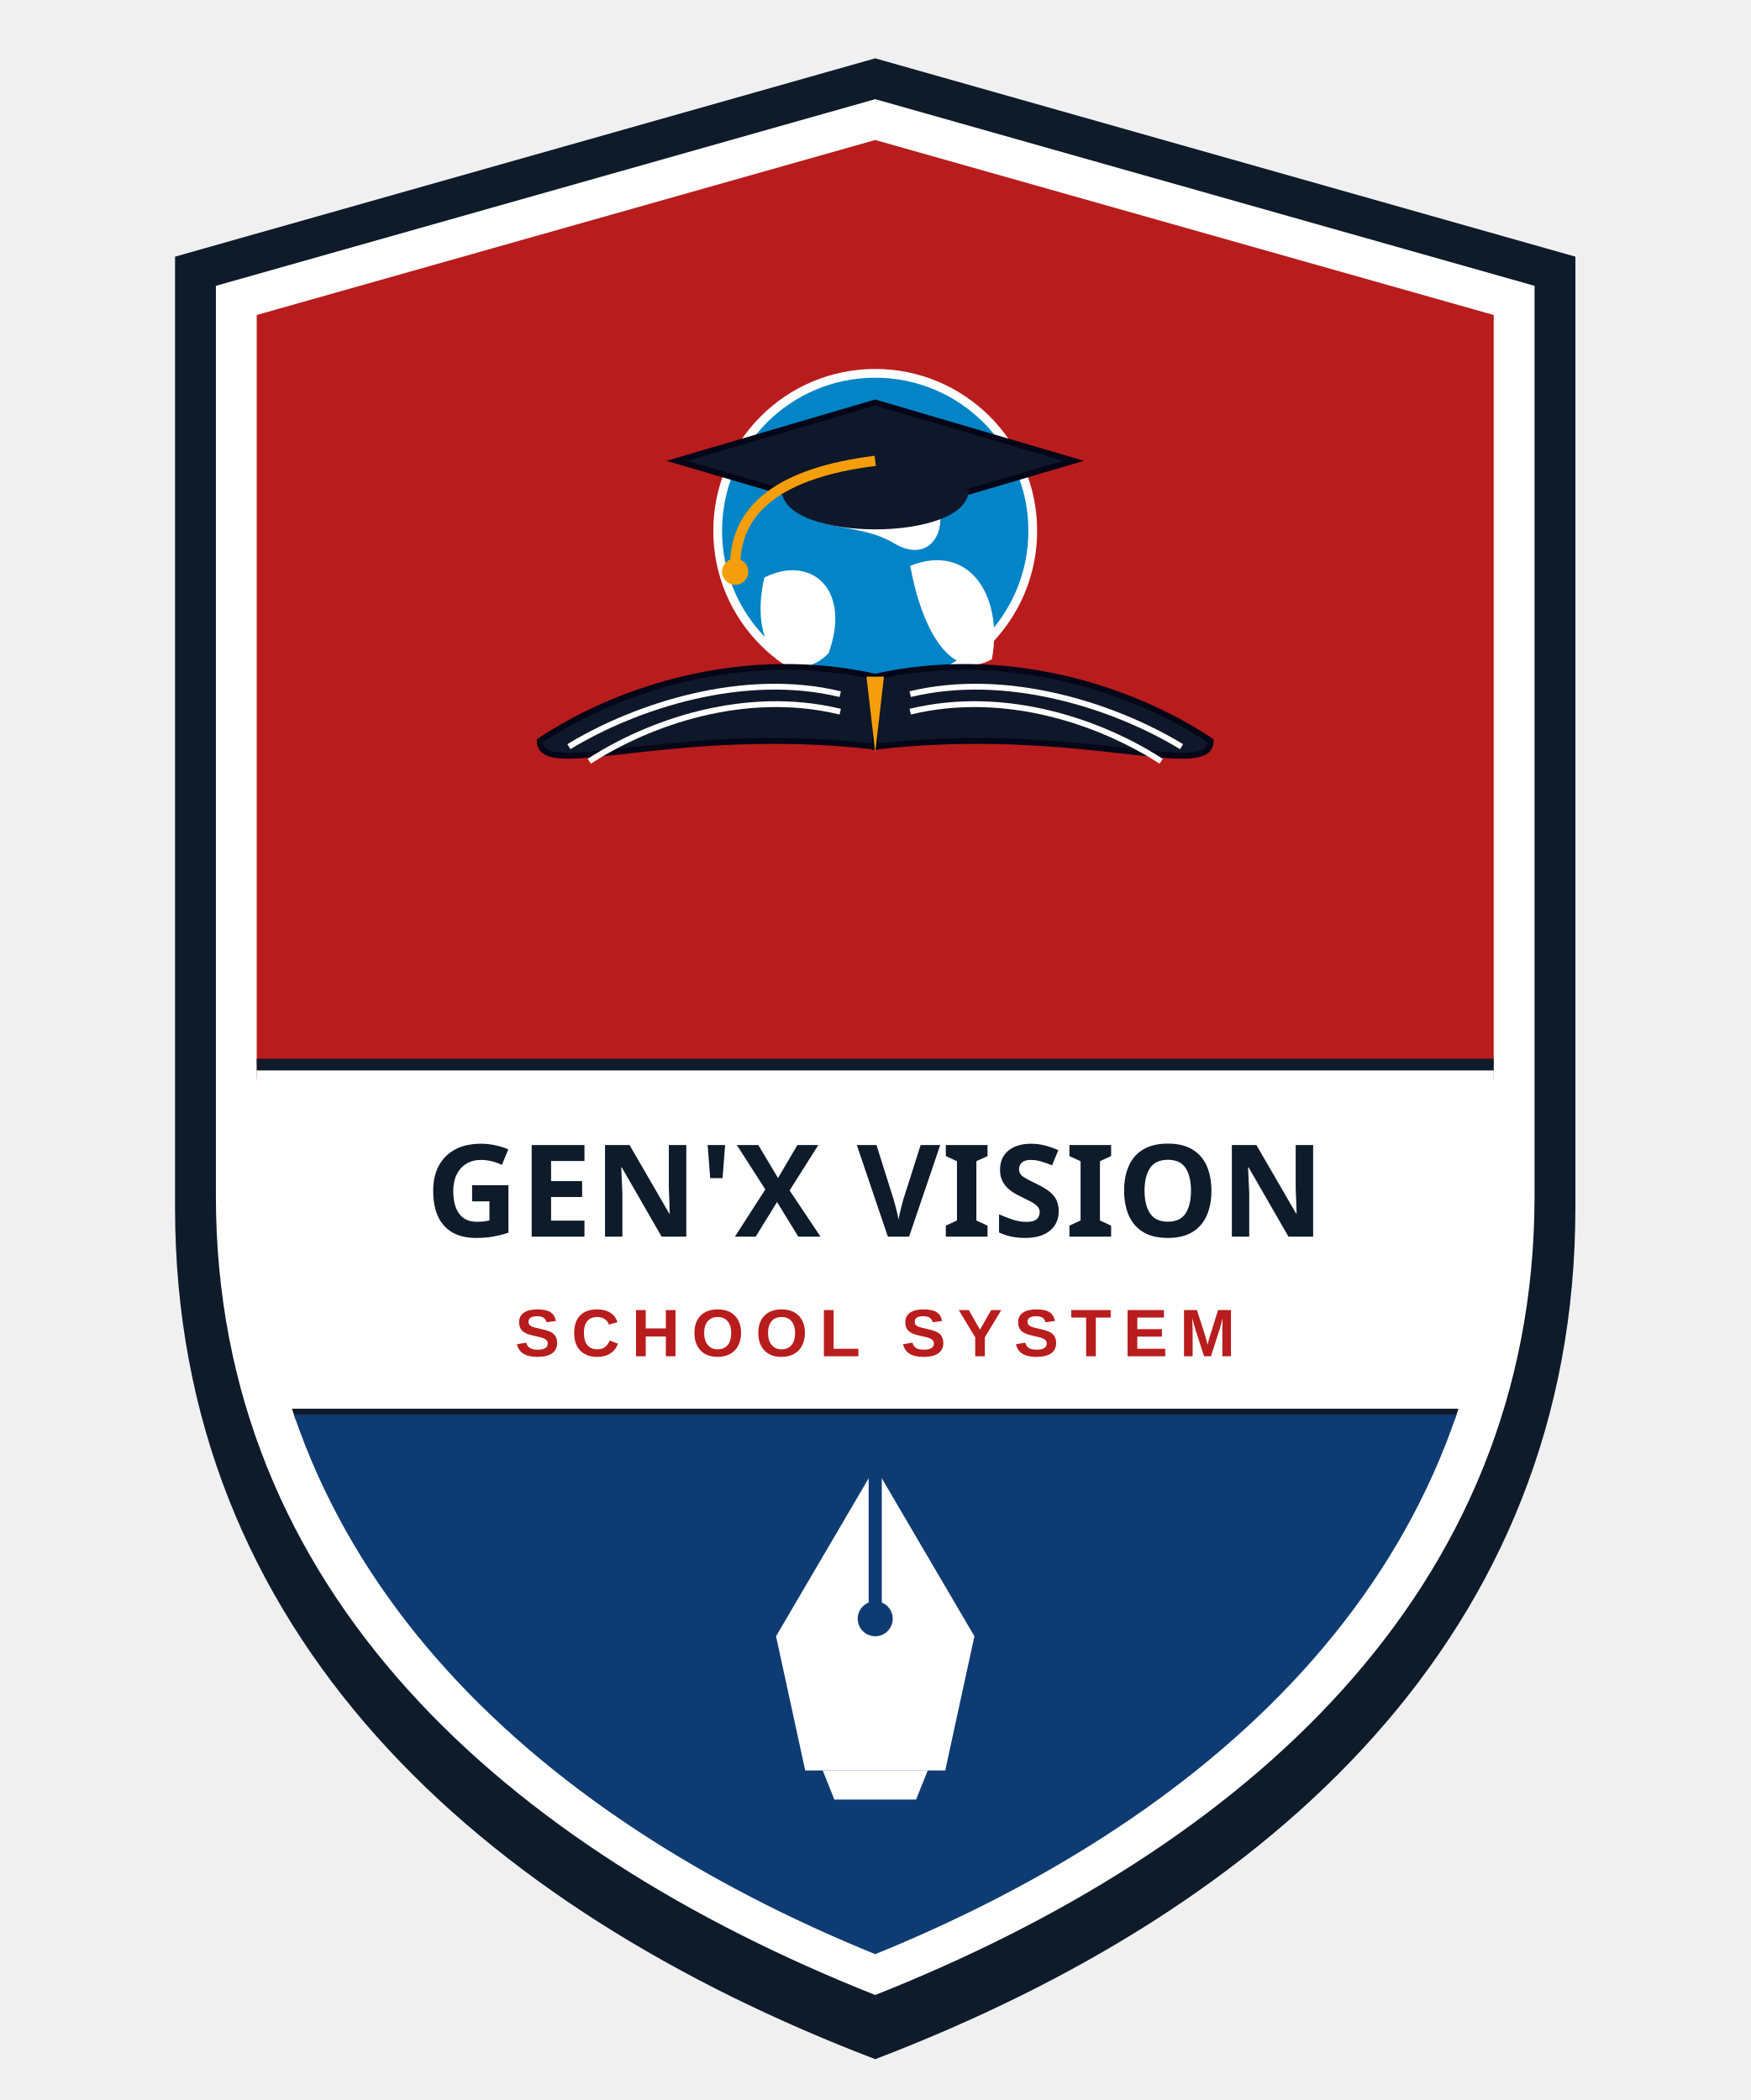
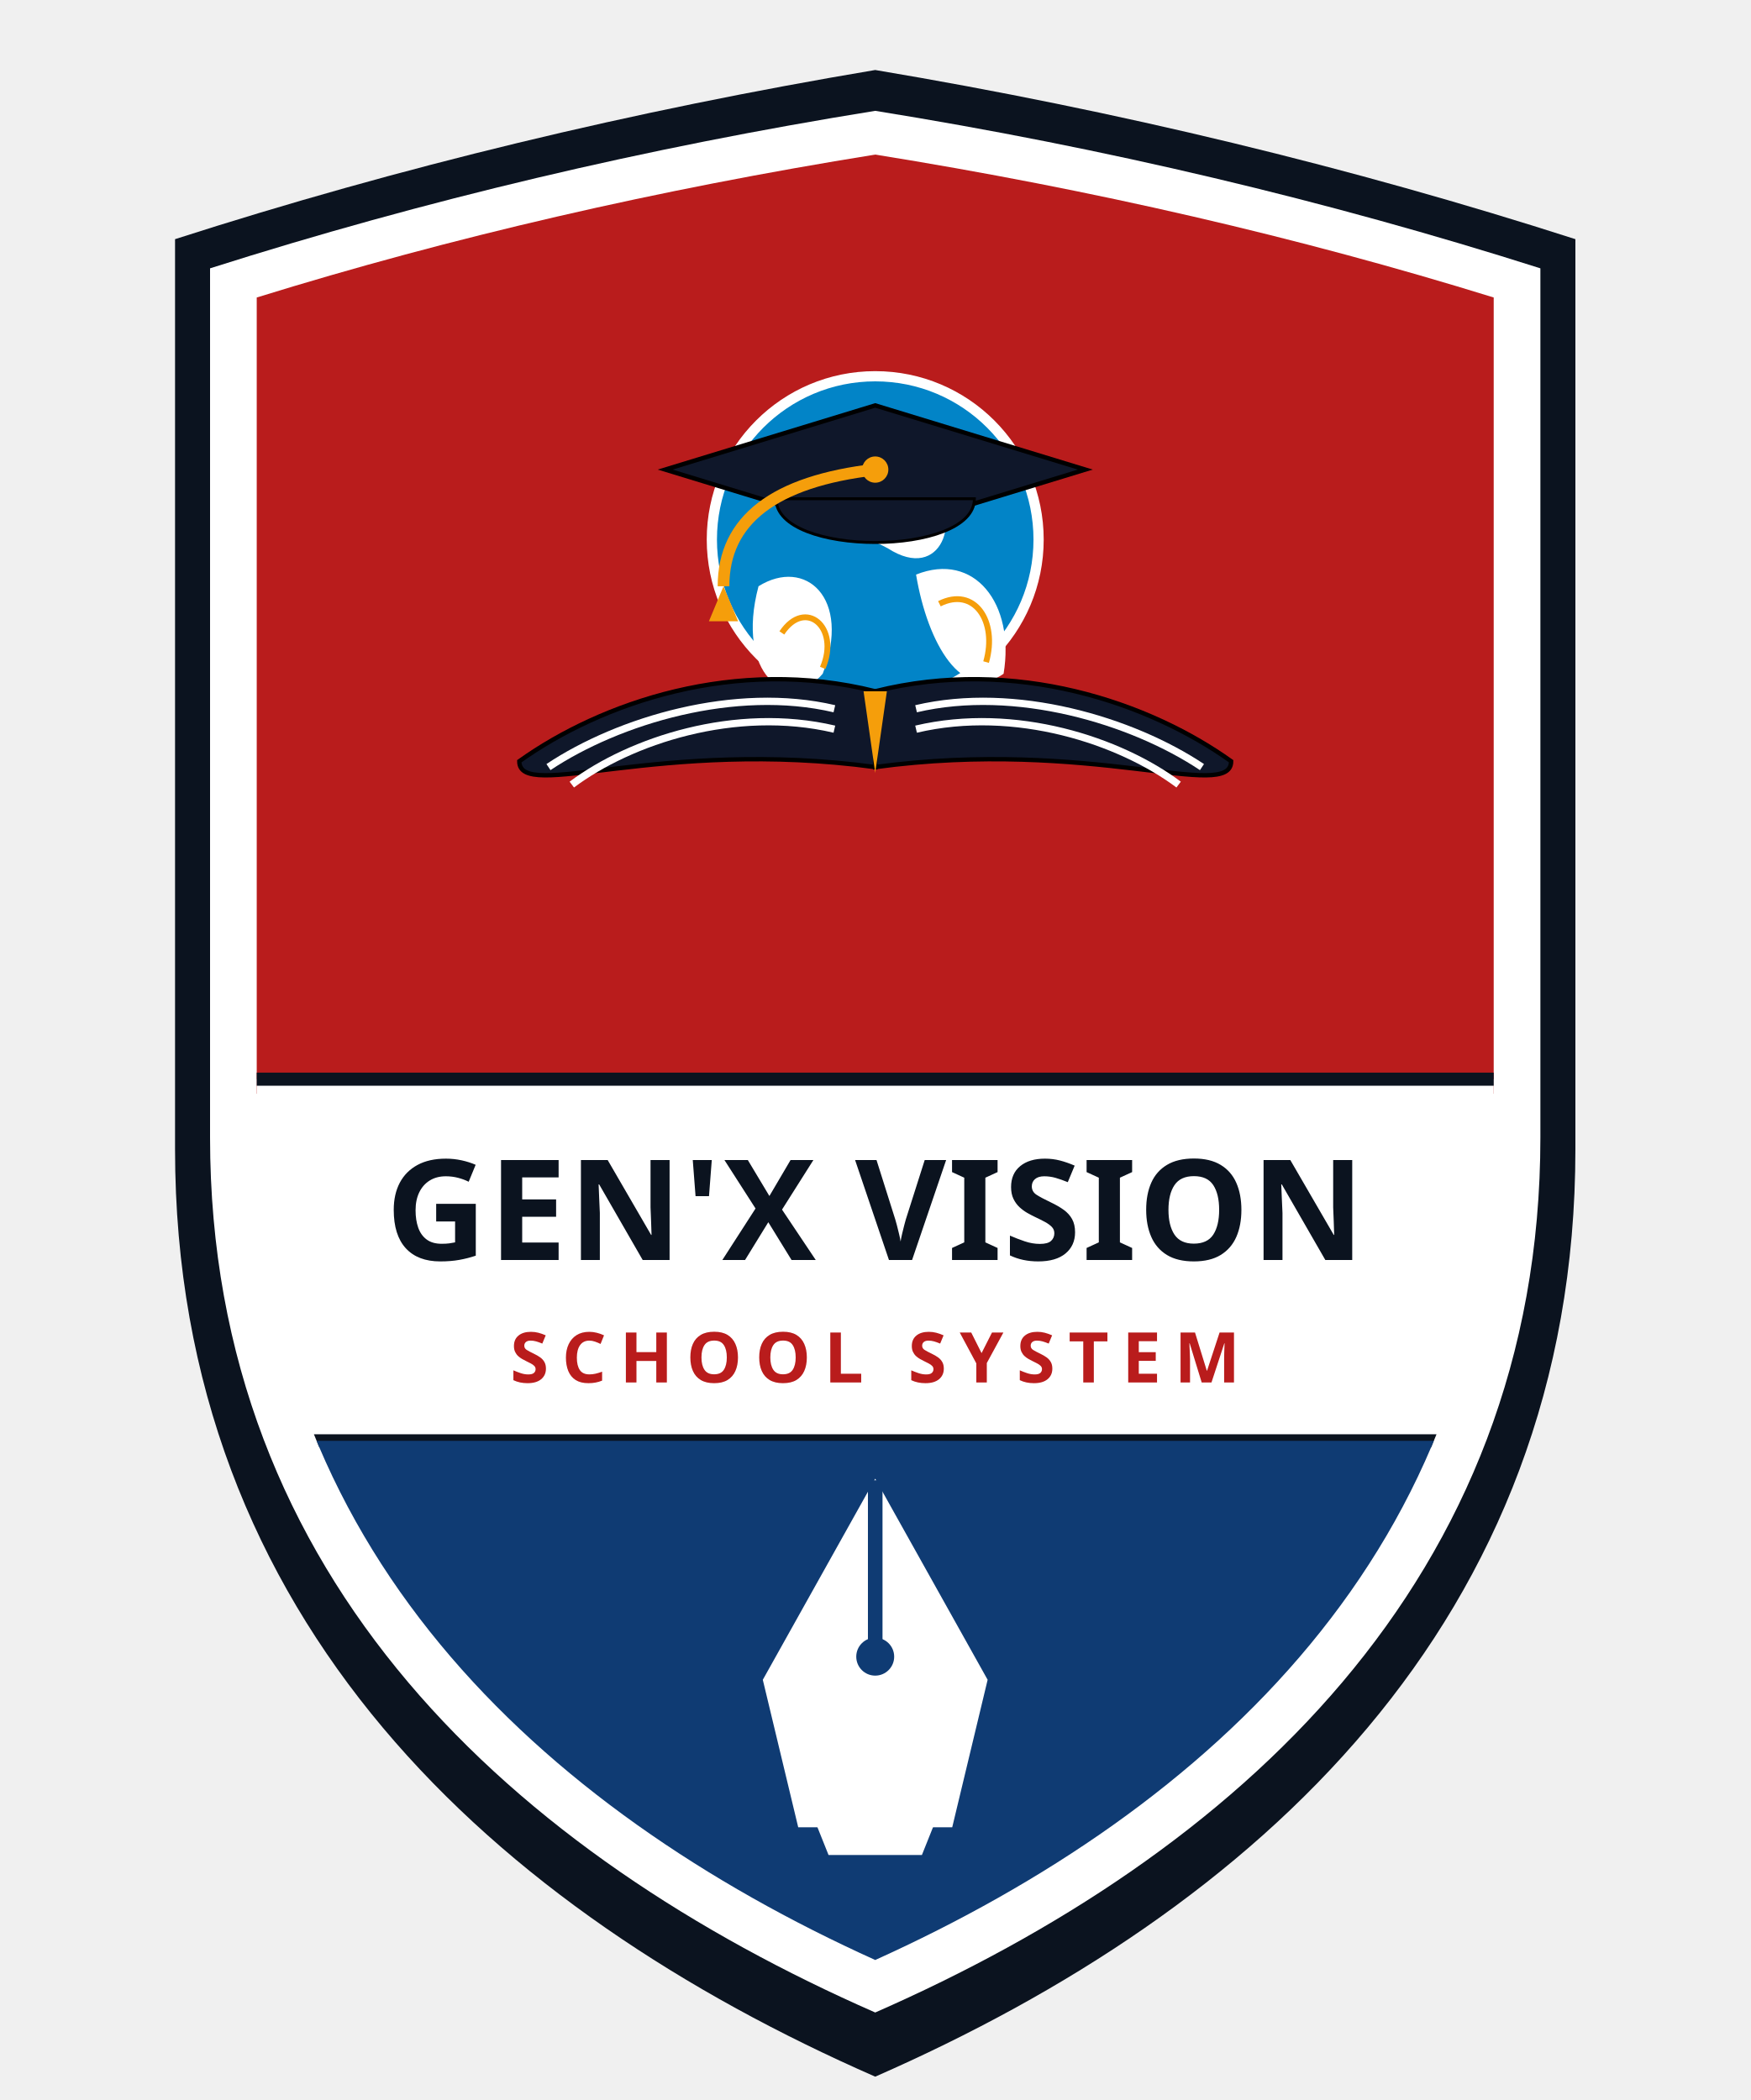
<svg xmlns="http://www.w3.org/2000/svg" viewBox="0 0 600 720" width="100%" height="100%">
  <defs>
-     <clipPath id="shield-clip">
-       <path d="M 300,30 L 530,95 L 530,410 C 530,550 430,640 300,690 C 170,640 70,550 70,410 L 70,95 Z" />
+     <clipPath id="shield-outer-clip">
+       <path d="M 300,35 Q 420,55 530,90 L 530,390 C 530,545 425,640 300,695 C 175,640 70,545 70,390 L 70,90 Q 180,55 300,35 Z" />
    </clipPath>
-     <clipPath id="inner-shield-clip">
-       <path d="M 300,48 L 512,108 L 512,406 C 512,536 418,622 300,670 C 182,622 88,536 88,406 L 88,108 Z" />
+     <clipPath id="shield-inner-clip">
+       <path d="M 300,53 Q 412,71 512,102 L 512,388 C 512,530 415,620 300,672 C 185,620 88,530 88,388 L 88,102 Q 188,71 300,53 Z" />
    </clipPath>
  </defs>
-   <path d="M 300,20 L 540,88 L 540,414 C 540,560 436,654 300,706 C 164,654 60,560 60,414 L 60,88 Z" fill="#0d1b2a" />
-   <path d="M 300,34 L 526,98 L 526,410 C 526,546 426,634 300,684 C 174,634 74,546 74,410 L 74,98 Z" fill="#ffffff" />
-   <g clip-path="url(#inner-shield-clip)">
-     <rect x="0" y="0" width="600" height="370" fill="#b91c1c" />
-     <g transform="translate(300, 210)">
-       <circle cx="0" cy="-28" r="54" fill="#0284c7" stroke="#ffffff" stroke-width="3" />
-       <path d="M -32,-42 C -18,-54 6,-50 16,-44 C 28,-36 22,-14 6,-24 C -8,-32 -24,-26 -32,-42 Z" fill="#ffffff" />
-       <path d="M -38,-12 C -22,-20 -8,-8 -16,14 C -28,26 -44,14 -38,-12 Z" fill="#ffffff" />
-       <path d="M 12,-16 C 32,-24 44,-6 40,16 C 26,24 16,6 12,-16 Z" fill="#ffffff" />
-       <polygon points="0,-72 68,-52 0,-32 -68,-52" fill="#0f172a" stroke="#020617" stroke-width="2" />
-       <path d="M -32,-42 C -32,-24 32,-24 32,-42 Z" fill="#0f172a" />
-       <circle cx="0" cy="-52" r="4" fill="#0f172a" />
-       <path d="M 0,-52 Q -48,-46 -48,-16" stroke="#f59e0b" stroke-width="3.5" fill="none" />
-       <circle cx="-48" cy="-14" r="4.5" fill="#f59e0b" />
-       <path d="M 0,22 C -45,12 -88,26 -115,44 C -115,58 -70,38 0,46 Z" fill="#0f172a" stroke="#020617" stroke-width="2" />
-       <path d="M -12,28 C -45,20 -82,32 -105,46" stroke="#ffffff" stroke-width="2" fill="none" />
-       <path d="M -12,34 C -45,26 -78,38 -98,51" stroke="#ffffff" stroke-width="2" fill="none" />
-       <path d="M 0,22 C 45,12 88,26 115,44 C 115,58 70,38 0,46 Z" fill="#0f172a" stroke="#020617" stroke-width="2" />
-       <path d="M 12,28 C 45,20 82,32 105,46" stroke="#ffffff" stroke-width="2" fill="none" />
-       <path d="M 12,34 C 45,26 78,38 98,51" stroke="#ffffff" stroke-width="2" fill="none" />
-       <polygon points="-3,22 3,22 0,48" fill="#f59e0b" />
+   <path d="M 300,24 Q 425,45 540,82 L 540,394 C 540,556 430,655 300,712 C 170,655 60,556 60,394 L 60,82 Q 175,45 300,24 Z" fill="#0b131f" />
+   <path d="M 300,38 Q 418,57 528,92 L 528,390 C 528,542 423,636 300,690 C 177,636 72,542 72,390 L 72,92 Q 182,57 300,38 Z" fill="#ffffff" />
+   <g clip-path="url(#shield-inner-clip)">
+     <rect x="0" y="0" width="600" height="375" fill="#b91c1c" />
+     <g transform="translate(300, 215)">
+       <circle cx="0" cy="-30" r="56" fill="#0284c7" stroke="#ffffff" stroke-width="3.5" />
+       <path d="M -34,-48 C -20,-60 6,-56 18,-48 C 30,-40 24,-16 6,-26 C -10,-36 -26,-30 -34,-48 Z" fill="#ffffff" />
+       <path d="M -14,-46 C -2,-52 12,-48 16,-42" stroke="#f59e0b" stroke-width="2" fill="none" />
+       <path d="M -40,-14 C -24,-24 -8,-10 -18,16 C -30,30 -48,16 -40,-14 Z" fill="#ffffff" />
+       <path d="M -32,2 C -24,-10 -12,0 -18,14" stroke="#f59e0b" stroke-width="2" fill="none" />
+       <path d="M 14,-18 C 34,-26 48,-8 44,16 C 30,26 18,6 14,-18 Z" fill="#ffffff" />
+       <path d="M 22,-8 C 34,-14 42,-2 38,12" stroke="#f59e0b" stroke-width="2" fill="none" />
+       <polygon points="0,-76 72,-54 0,-32 -72,-54" fill="#0f172a" stroke="#000000" stroke-width="1.5" />
+       <path d="M -34,-44 C -34,-24 34,-24 34,-44 Z" fill="#0f172a" stroke="#000000" stroke-width="1" />
+       <circle cx="0" cy="-54" r="4.5" fill="#f59e0b" />
+       <path d="M 0,-54 Q -52,-48 -52,-14" stroke="#f59e0b" stroke-width="4" fill="none" />
+       <polygon points="-52,-14 -47,-2 -57,-2" fill="#f59e0b" />
+       <path d="M 0,22 C -48,10 -94,26 -122,46 C -122,60 -74,38 0,48 Z" fill="#0f172a" stroke="#000000" stroke-width="1.5" />
+       <path d="M -14,28 C -48,20 -88,32 -112,48" stroke="#ffffff" stroke-width="2.5" fill="none" />
+       <path d="M -14,35 C -48,27 -84,39 -104,54" stroke="#ffffff" stroke-width="2.5" fill="none" />
+       <path d="M 0,22 C 48,10 94,26 122,46 C 122,60 74,38 0,48 Z" fill="#0f172a" stroke="#000000" stroke-width="1.5" />
+       <path d="M 14,28 C 48,20 88,32 112,48" stroke="#ffffff" stroke-width="2.5" fill="none" />
+       <path d="M 14,35 C 48,27 84,39 104,54" stroke="#ffffff" stroke-width="2.5" fill="none" />
+       <polygon points="-4,22 4,22 0,50" fill="#f59e0b" />
    </g>
-     <rect x="0" y="365" width="600" height="120" fill="#ffffff" />
-     <line x1="0" y1="365" x2="600" y2="365" stroke="#0d1b2a" stroke-width="4" />
-     <line x1="0" y1="485" x2="600" y2="485" stroke="#0d1b2a" stroke-width="4" />
-     <text x="300" y="424" font-family="'Impact', 'Arial Black', 'Trebuchet MS', sans-serif" font-size="44" font-weight="900" text-anchor="middle" fill="#0d1b2a" letter-spacing="0.5">GEN'X VISION</text>
-     <text x="300" y="465" font-family="'Arial Black', 'Arial', sans-serif" font-size="23" font-weight="900" text-anchor="middle" fill="#b91c1c" letter-spacing="4">SCHOOL SYSTEM</text>
-     <rect x="0" y="485" width="600" height="250" fill="#0f3b73" />
-     <g transform="translate(300, 565)">
-       <path d="M 0,-62 L 34,-4 L 24,42 L -24,42 L -34,-4 Z" fill="#ffffff" />
-       <line x1="0" y1="-60" x2="0" y2="-10" stroke="#0f3b73" stroke-width="4.5" stroke-linecap="round" />
-       <circle cx="0" cy="-10" r="6" fill="#0f3b73" />
-       <path d="M -18,42 L 18,42 L 14,52 L -14,52 Z" fill="#ffffff" />
+     <rect x="0" y="370" width="600" height="124" fill="#ffffff" />
+     <line x1="0" y1="370" x2="600" y2="370" stroke="#0b131f" stroke-width="4.5" />
+     <line x1="0" y1="494" x2="600" y2="494" stroke="#0b131f" stroke-width="4.5" />
+     <text x="300" y="432" font-family="'Impact', 'Arial Black', 'Trebuchet MS', sans-serif" font-size="48" font-weight="900" text-anchor="middle" fill="#0b131f" letter-spacing="0.5">GEN'X VISION</text>
+     <text x="300" y="474" font-family="'Arial Black', 'Impact', sans-serif" font-size="24" font-weight="900" text-anchor="middle" fill="#b91c1c" letter-spacing="4.5">SCHOOL SYSTEM</text>
+     <rect x="0" y="494" width="600" height="250" fill="#0f3b73" />
+     <g transform="translate(300, 580)">
+       <path d="M 0,-72 L 38,-4 L 26,46 L -26,46 L -38,-4 Z" fill="#ffffff" stroke="#ffffff" stroke-width="1" />
+       <line x1="0" y1="-70" x2="0" y2="-12" stroke="#0f3b73" stroke-width="5" stroke-linecap="round" />
+       <circle cx="0" cy="-12" r="6.5" fill="#0f3b73" />
+       <path d="M -20,46 L 20,46 L 16,56 L -16,56 Z" fill="#ffffff" />
    </g>
  </g>
</svg>
